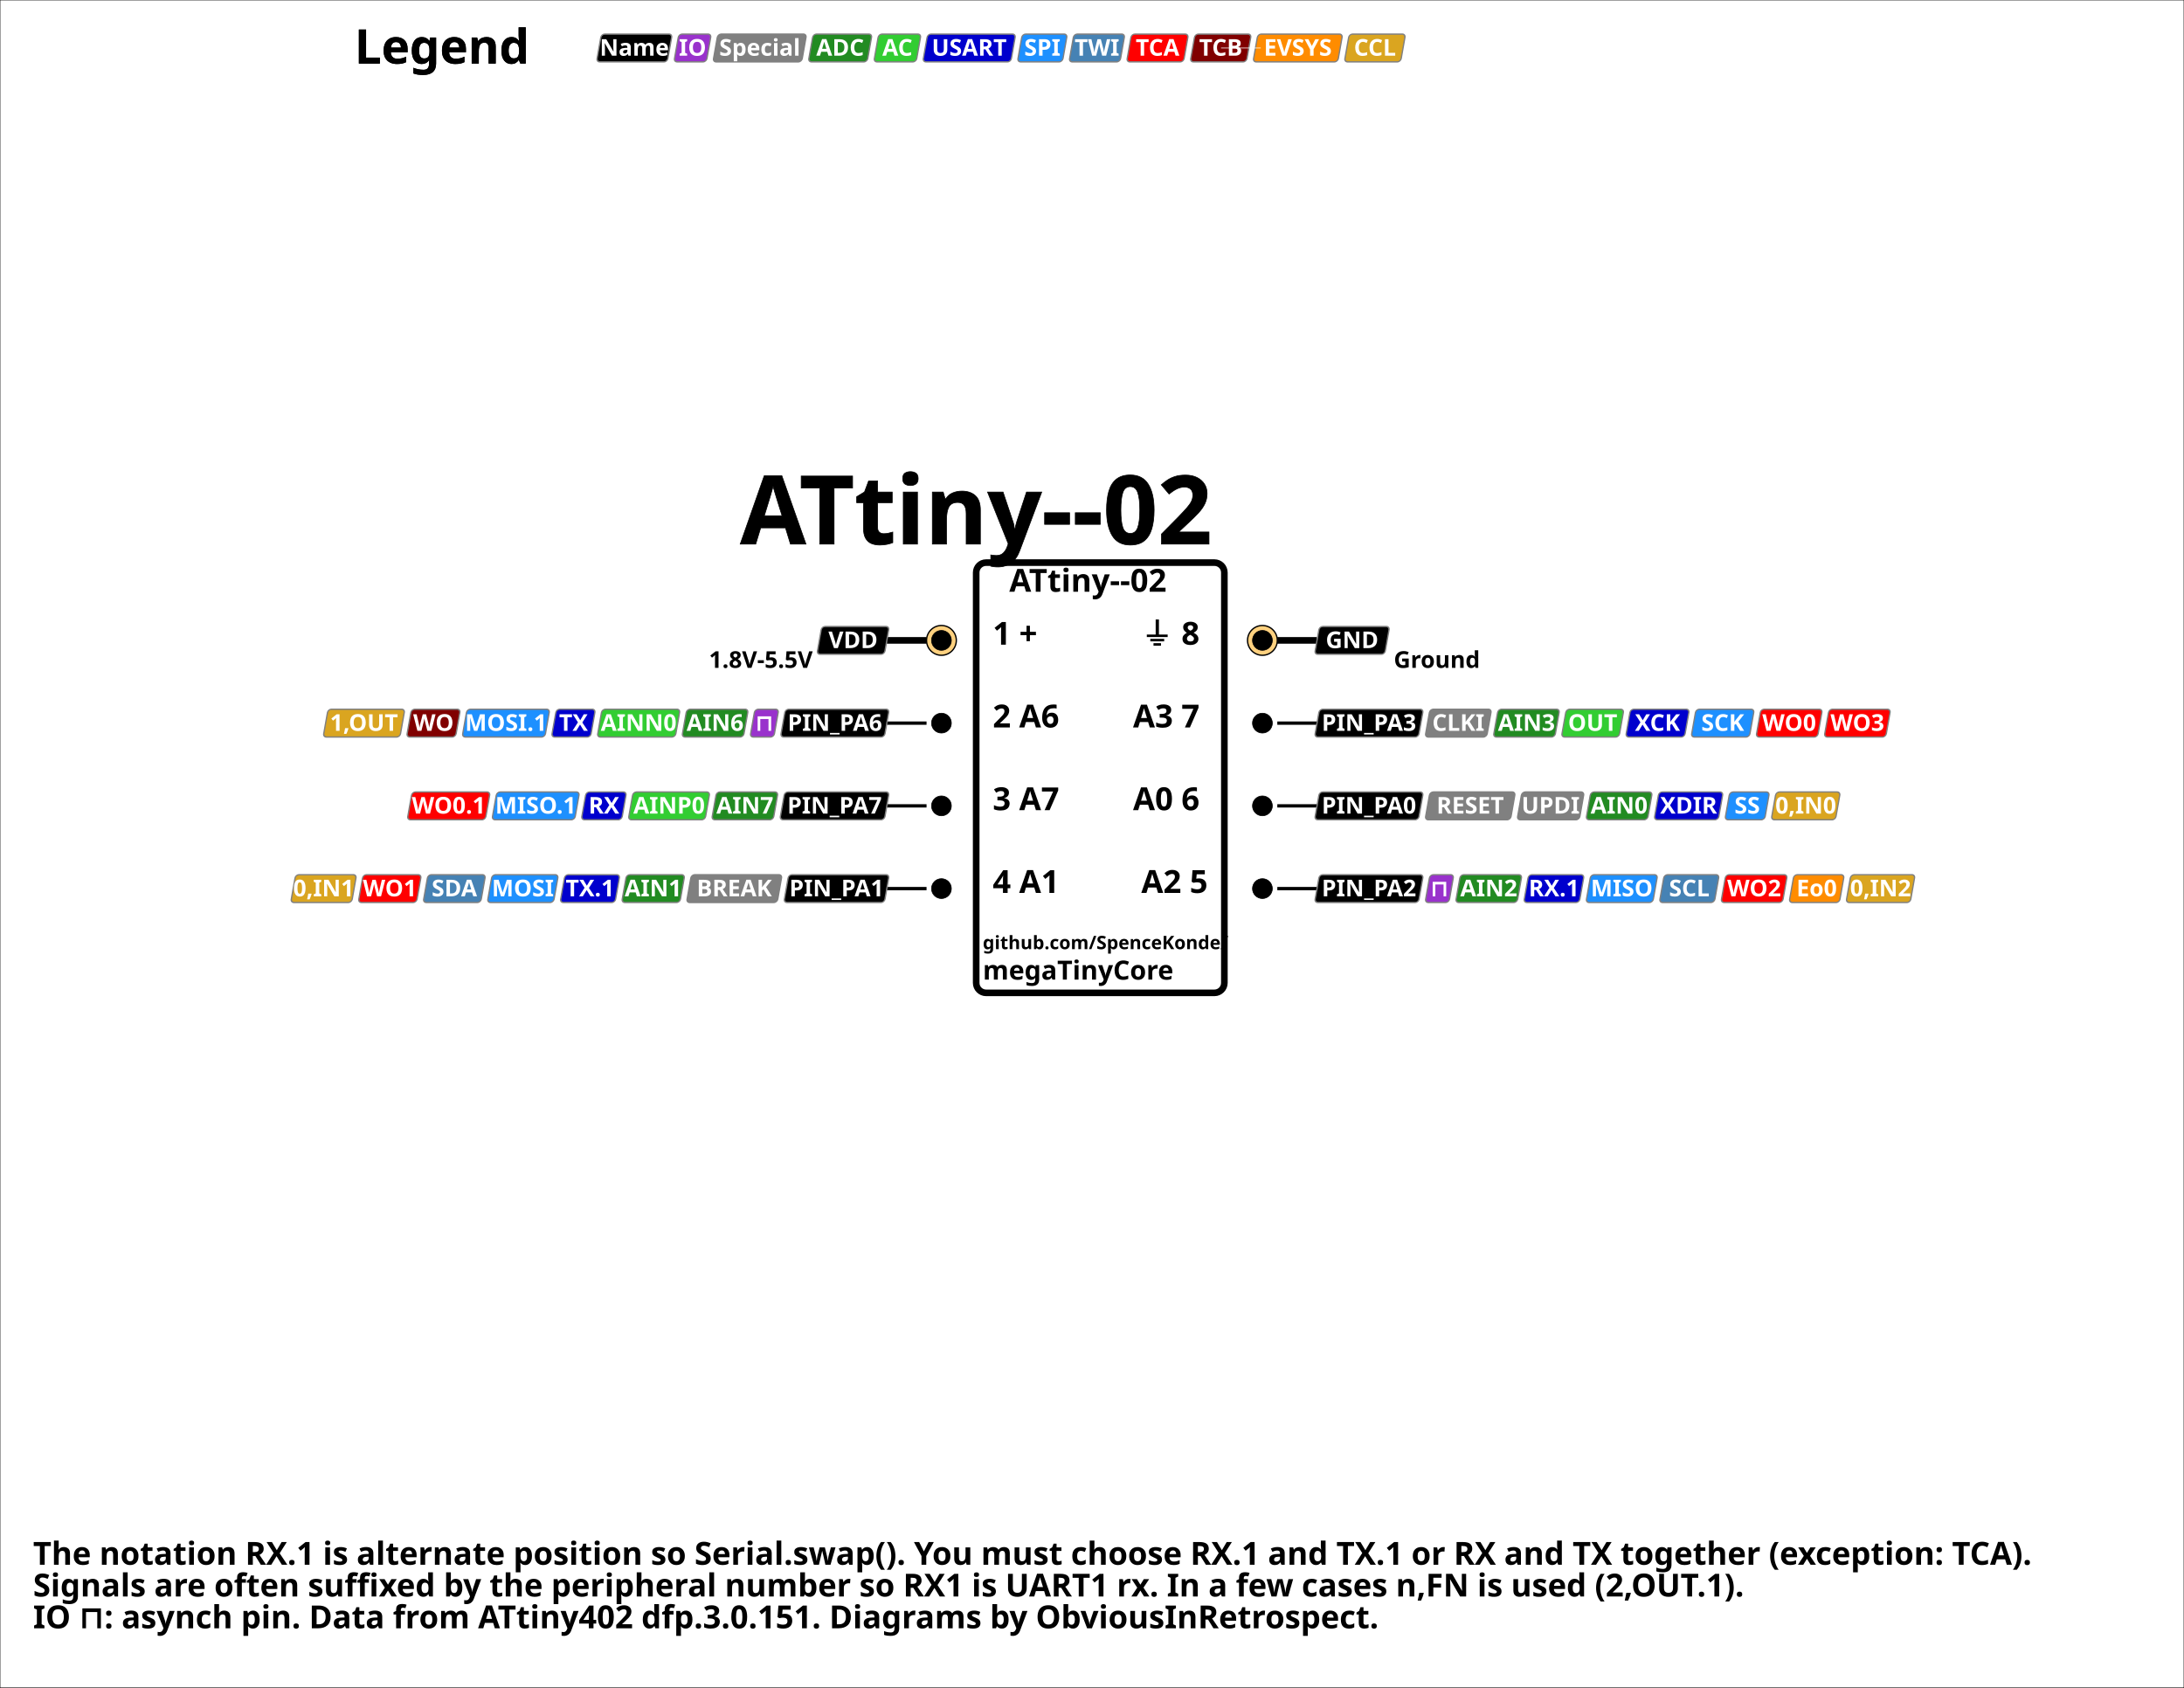
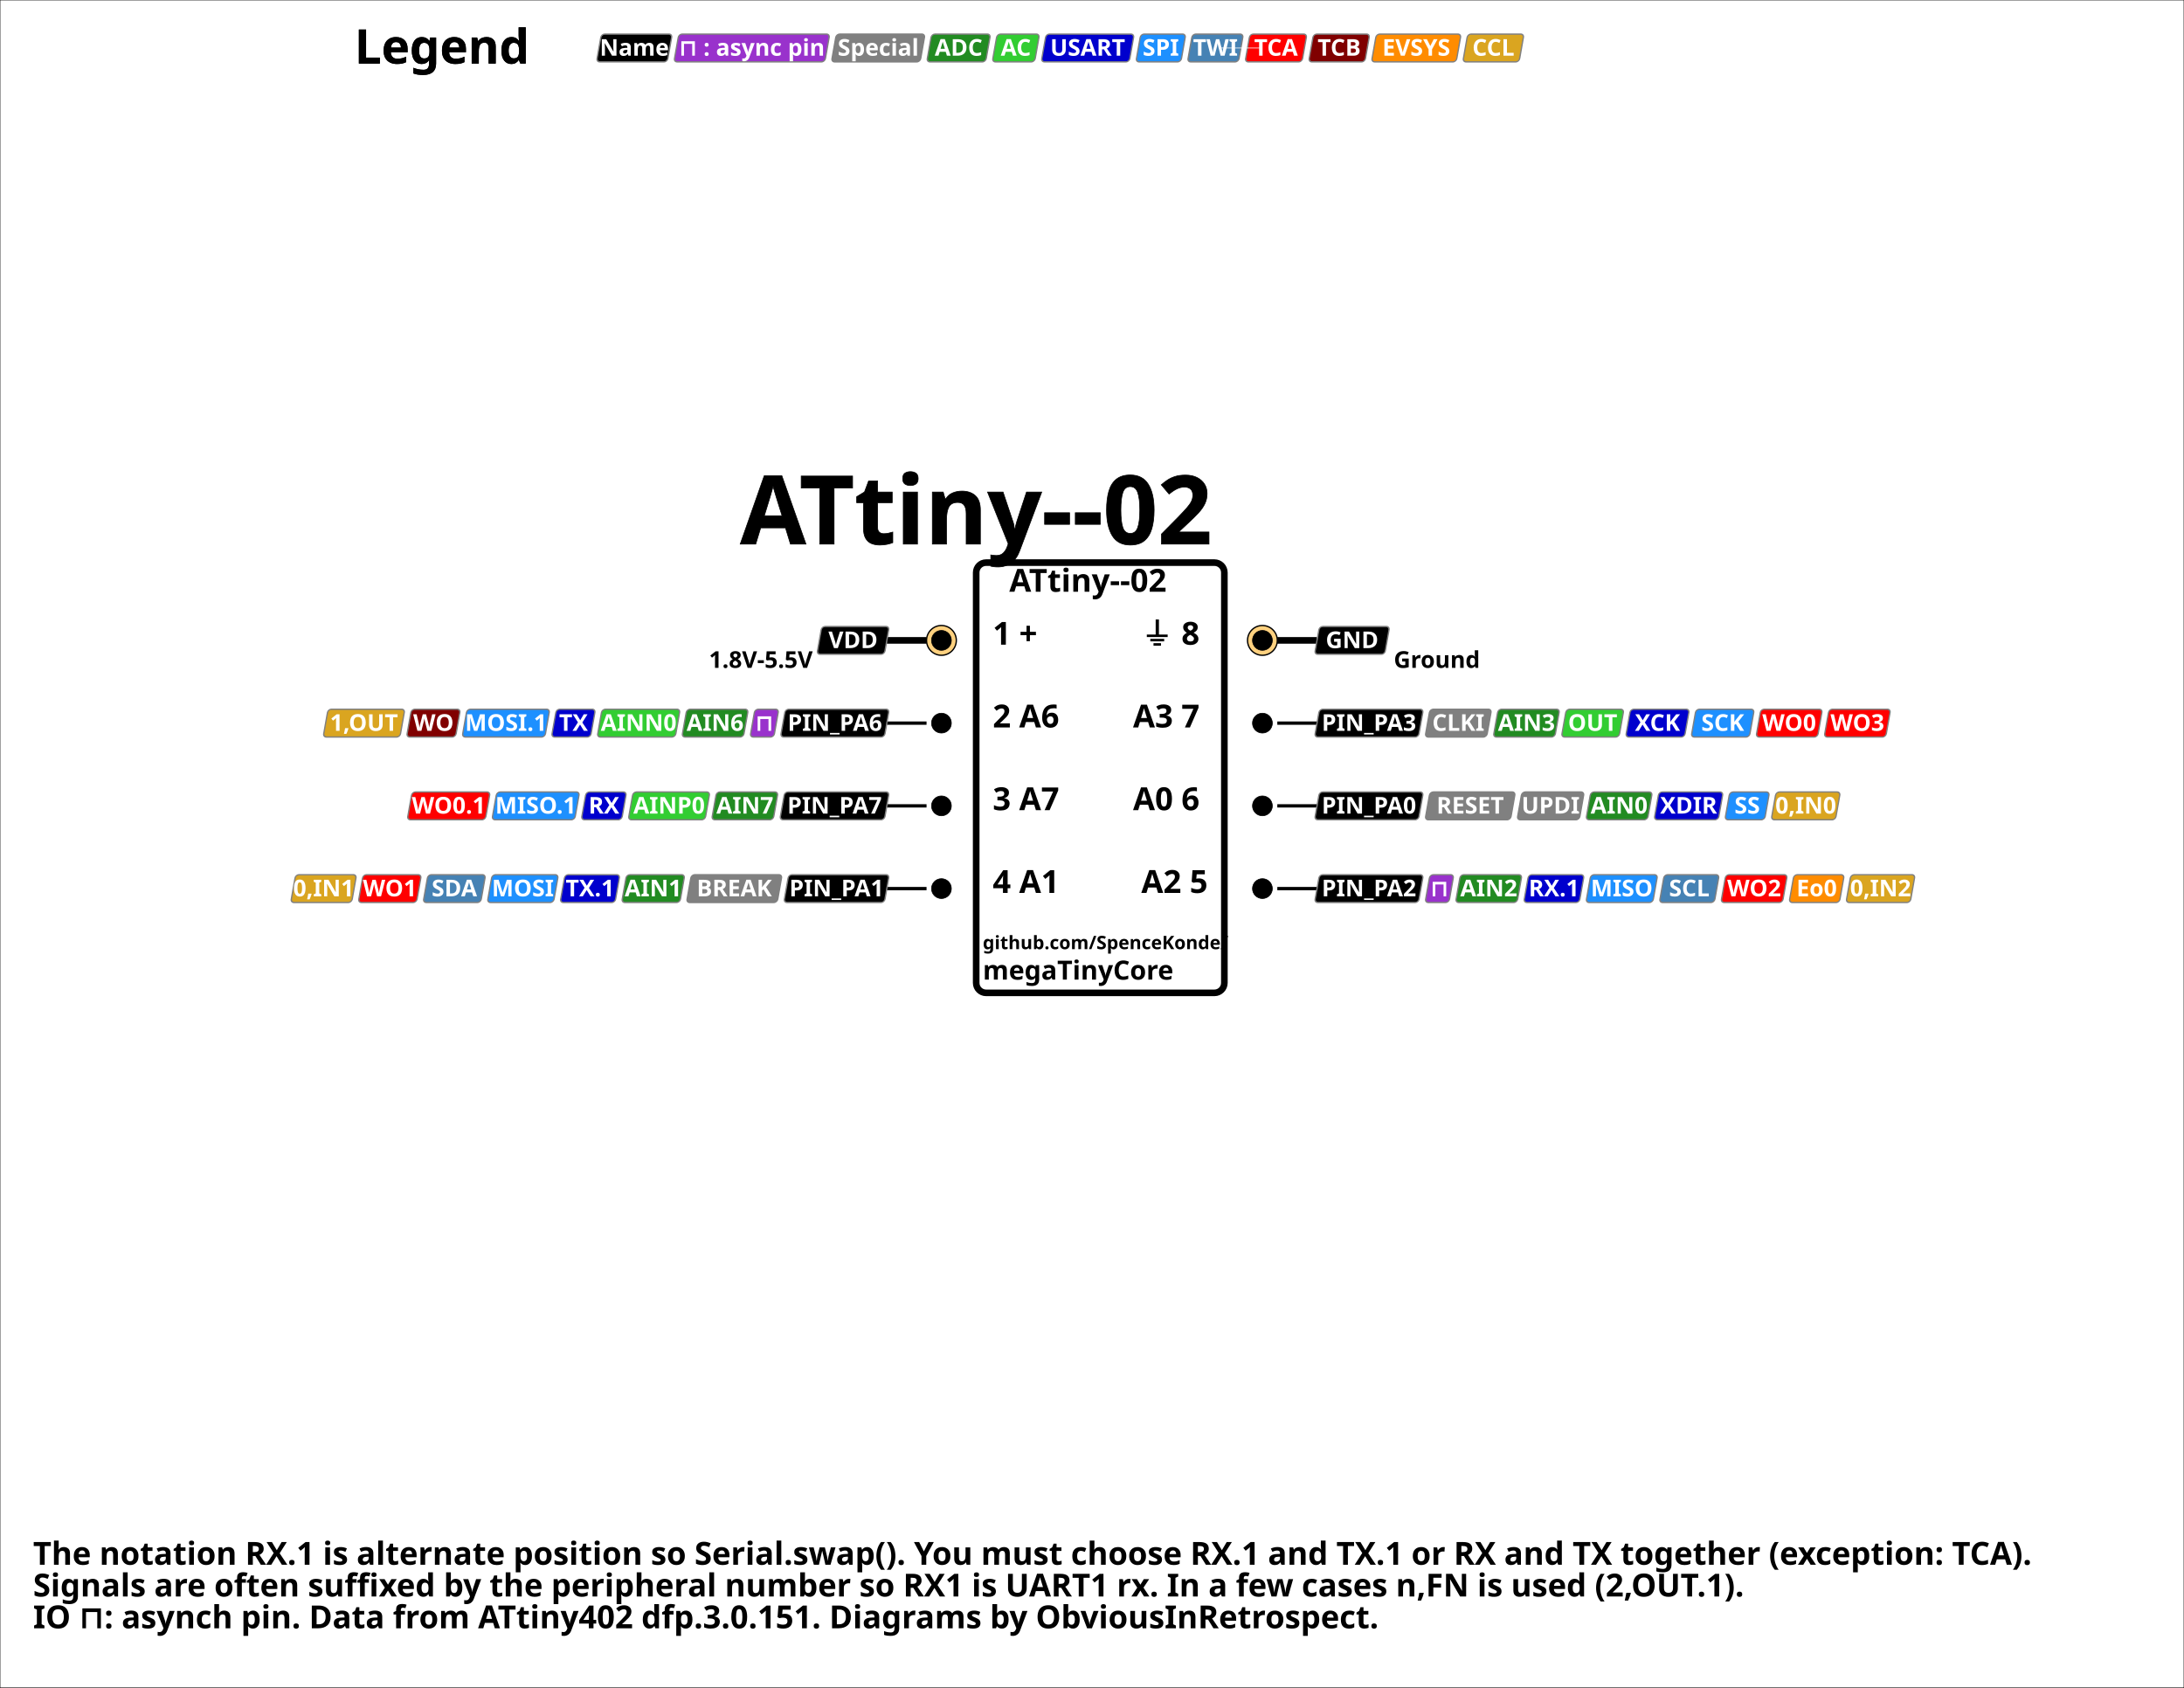
<svg xmlns="http://www.w3.org/2000/svg" baseProfile="full" height="215.9mm" version="1.1" viewBox="0 0 3300 2550" width="279.4mm">
  <defs>
    <style type="text/css">@font-face {
  font-family: 'BenchNine';
  font-style: normal;
  font-weight: 300;
  src: url(https://fonts.gstatic.com/s/benchnine/v16/ahcev8612zF4jxrwMosT--thgmy4.ttf) format('truetype');
}
@font-face {
  font-family: 'BenchNine';
  font-style: normal;
  font-weight: 400;
  src: url(https://fonts.gstatic.com/s/benchnine/v16/ahcbv8612zF4jxrwMosbUMlx.ttf) format('truetype');
}
@font-face {
  font-family: 'BenchNine';
  font-style: normal;
  font-weight: 700;
  src: url(https://fonts.gstatic.com/s/benchnine/v16/ahcev8612zF4jxrwMosT6-xhgmy4.ttf) format('truetype');
}
@font-face {
  font-family: 'M PLUS 1 Code';
  font-style: normal;
  font-weight: 300;
  src: url(https://fonts.gstatic.com/s/mplus1code/v7/ypvMbXOOx2xFpzmYJS3N2_J2hBN6RZ5oIp8m_7jT0EHuYJg.ttf) format('truetype');
}
@font-face {
  font-family: 'M PLUS 1 Code';
  font-style: normal;
  font-weight: 400;
  src: url(https://fonts.gstatic.com/s/mplus1code/v7/ypvMbXOOx2xFpzmYJS3N2_J2hBN6RZ5oIp8m_7iN0EHuYJg.ttf) format('truetype');
}
@font-face {
  font-family: 'M PLUS 1 Code';
  font-style: normal;
  font-weight: 700;
  src: url(https://fonts.gstatic.com/s/mplus1code/v7/ypvMbXOOx2xFpzmYJS3N2_J2hBN6RZ5oIp8m_7hq10HuYJg.ttf) format('truetype');
}
@font-face {
  font-family: 'Pragati Narrow';
  font-style: normal;
  font-weight: 700;
  src: url(https://fonts.gstatic.com/s/pragatinarrow/v13/vm8sdRf0T0bS1ffgsPB7WZ-mD2ZD5cd4Epc.ttf) format('truetype');
}
@font-face {
  font-family: 'Rubik';
  font-style: normal;
  font-weight: 400;
  src: url(https://fonts.gstatic.com/s/rubik/v21/iJWZBXyIfDnIV5PNhY1KTN7Z-Yh-B4iFV0Uw.ttf) format('truetype');
}
@font-face {
  font-family: 'Ruslan Display';
  font-style: normal;
  font-weight: 400;
  src: url(https://fonts.gstatic.com/s/ruslandisplay/v22/Gw6jwczl81XcIZuckK_e3Upfdwxsn9g.ttf) format('truetype');
}
@font-face {
  font-family: 'Ubuntu';
  font-style: normal;
  font-weight: 300;
  src: url(https://fonts.gstatic.com/s/ubuntu/v20/4iCv6KVjbNBYlgoC1CzjsGyI.ttf) format('truetype');
}
@font-face {
  font-family: 'Ubuntu';
  font-style: normal;
  font-weight: 400;
  src: url(https://fonts.gstatic.com/s/ubuntu/v20/4iCs6KVjbNBYlgoKfw7z.ttf) format('truetype');
}
@font-face {
  font-family: 'Ubuntu';
  font-style: normal;
  font-weight: 500;
  src: url(https://fonts.gstatic.com/s/ubuntu/v20/4iCv6KVjbNBYlgoCjC3jsGyI.ttf) format('truetype');
}
@font-face {
  font-family: 'Ubuntu';
  font-style: normal;
  font-weight: 700;
  src: url(https://fonts.gstatic.com/s/ubuntu/v20/4iCv6KVjbNBYlgoCxCvjsGyI.ttf) format('truetype');
}
@font-face {
  font-family: 'Work Sans';
  font-style: normal;
  font-weight: 700;
  src: url(https://fonts.gstatic.com/s/worksans/v18/QGY_z_wNahGAdqQ43RhVcIgYT2Xz5u32K67QBi8Jow.ttf) format('truetype');
}
@font-face {
  font-family: 'Work Sans';
  font-style: normal;
  font-weight: 800;
  src: url(https://fonts.gstatic.com/s/worksans/v18/QGY_z_wNahGAdqQ43RhVcIgYT2Xz5u32K8nQBi8Jow.ttf) format('truetype');
}
@font-face {
  font-family: 'Work Sans';
  font-style: normal;
  font-weight: 900;
  src: url(https://fonts.gstatic.com/s/worksans/v18/QGY_z_wNahGAdqQ43RhVcIgYT2Xz5u32K-DQBi8Jow.ttf) format('truetype');
}
</style>
  </defs>
  <g transform="translate(1650.0,1275.0)">
    <rect fill="white" fill-opacity="1.0" height="2550" rx="0" ry="0" stroke="black" stroke-opacity="1.0" stroke-width="1" width="3300" x="-1650.0" y="-1275.0" />
  </g>
  <g transform="translate(1662.5,1175.0)">
    <rect fill="white" fill-opacity="0.0" height="650" rx="15" ry="15" stroke="black" stroke-opacity="1.0" stroke-width="10" width="375" x="-187.5" y="-325.0" />
  </g>
  <text fill="black" font-family="sans-serif" font-size="144" font-stretch="normal" font-style="normal" font-weight="600" stroke="none" text-anchor="middle" x="1475" y="822.0">
    <tspan fill="black" stroke="black">ATtiny--02</tspan>
  </text>
  <text fill="white" font-family="sans-serif" font-size="48" font-stretch="normal" font-style="normal" font-weight="600" stroke="none" text-anchor="start" x="1525" y="894.0">
    <tspan fill="black" stroke="none">ATtiny--02</tspan>
  </text>
  <text fill="white" font-family="sans-serif" font-size="28" font-stretch="normal" font-style="normal" font-weight="600" stroke="none" text-anchor="start" x="1485" y="1434.0">
    <tspan fill="black" stroke="none">github.com/SpenceKonde/</tspan>
  </text>
  <text fill="white" font-family="sans-serif" font-size="40" font-stretch="normal" font-style="normal" font-weight="600" stroke="none" text-anchor="start" x="1485" y="1480.0">
    <tspan fill="black" stroke="none">megaTinyCore</tspan>
    <tspan fill="black" stroke="none" x="1485" y="1520.0" />
  </text>
  <text fill="white" font-family="sans-serif" font-size="48" font-stretch="normal" font-style="normal" font-weight="600" stroke="none" text-anchor="start" x="50" y="2364.0">
    <tspan fill="black" stroke="none">The notation RX.1 is alternate position so Serial.swap(). You must choose RX.1 and TX.1 or RX and TX together (exception: TCA).</tspan>
    <tspan fill="black" stroke="none" x="50" y="2412.0">Signals are often suffixed by the peripheral number so RX1 is UART1 rx. In a few cases n,FN is used (2,OUT.1).</tspan>
    <tspan fill="black" stroke="none" x="50" y="2460.0">IO ⊓: asynch pin.  Data from ATtiny402 dfp.3.0.151. Diagrams by ObviousInRetrospect.</tspan>
  </text>
  <text fill="white" font-family="sans-serif" font-size="48" font-stretch="normal" font-style="normal" font-weight="600" stroke="none" text-anchor="start" x="1500" y="974.0">
    <tspan fill="black" stroke="none">1 +</tspan>
    <tspan fill="black" stroke="none" x="1500" y="1099.0">2 A6</tspan>
    <tspan fill="black" stroke="none" x="1500" y="1224.0">3 A7</tspan>
    <tspan fill="black" stroke="none" x="1500" y="1349.0">4 A1</tspan>
  </text>
  <circle cx="1422.5" cy="967.5" fill="orange" fill-opacity="0.5" r="22.5" stroke="black" stroke-opacity="1" stroke-width="2" />
  <circle color="black" cx="1422.5" cy="967.5" opacity="1" r="15.0" stroke="black" />
  <g transform="translate(1340.0,967.5)">
    <polyline fill="none" opacity="1.0" points="0,0 60,0" stroke="black" stroke-width="10" />
  </g>
  <g transform="translate(1289.0,967.5)">
    <rect fill="black" fill-opacity="1.0" height="42" rx="5" ry="5" stroke="grey" stroke-opacity="1.0" stroke-width="2" transform="skewX(-10)" width="102" x="-51.0" y="-21.0" />
    <text fill="white" font-family="sans-serif" font-size="35" font-stretch="normal" font-style="normal" font-weight="600" stroke="black" stroke-opacity="0" stroke-width="0.0" text-anchor="middle" x="0" y="11.667">VDD</text>
  </g>
  <text fill="black" font-family="sans-serif" font-size="35" font-stretch="normal" font-style="normal" font-weight="600" text-anchor="end" x="1228" y="1009.0">1.8V-5.5V</text>
  <circle color="black" cx="1422.5" cy="1092.5" opacity="1" r="15.0" stroke="black" />
  <g transform="translate(1340.0,1092.5)">
    <polyline fill="none" opacity="1.0" points="0,0 60,0" stroke="black" stroke-width="5" />
  </g>
  <g transform="translate(1261.5,1092.5)">
    <rect fill="black" fill-opacity="1.0" height="42" rx="5" ry="5" stroke="grey" stroke-opacity="1.0" stroke-width="2" transform="skewX(-10)" width="157" x="-78.5" y="-21.0" />
    <text fill="white" font-family="sans-serif" font-size="35" font-stretch="normal" font-style="normal" font-weight="600" stroke="black" stroke-opacity="0" stroke-width="0.0" text-anchor="middle" x="0" y="11.667">PIN_PA6</text>
  </g>
  <g transform="translate(1155.0,1092.5)">
    <rect fill="darkorchid" fill-opacity="1.0" height="42" rx="5" ry="5" stroke="grey" stroke-opacity="1.0" stroke-width="2" transform="skewX(-10)" width="36" x="-18.0" y="-21.0" />
    <text fill="white" font-family="sans-serif" font-size="35" font-stretch="normal" font-style="normal" font-weight="600" stroke="black" stroke-opacity="0" stroke-width="0.0" text-anchor="middle" x="0" y="11.667">⊓</text>
  </g>
  <g transform="translate(1080.5,1092.5)">
    <rect fill="forestgreen" fill-opacity="1.0" height="42" rx="5" ry="5" stroke="grey" stroke-opacity="1.0" stroke-width="2" transform="skewX(-10)" width="93" x="-46.5" y="-21.0" />
    <text fill="white" font-family="sans-serif" font-size="35" font-stretch="normal" font-style="normal" font-weight="600" stroke="black" stroke-opacity="0" stroke-width="0.0" text-anchor="middle" x="0" y="11.667">AIN6</text>
  </g>
  <g transform="translate(965.0,1092.5)">
    <rect fill="limegreen" fill-opacity="1.0" height="42" rx="5" ry="5" stroke="grey" stroke-opacity="1.0" stroke-width="2" transform="skewX(-10)" width="118" x="-59.0" y="-21.0" />
    <text fill="white" font-family="sans-serif" font-size="35" font-stretch="normal" font-style="normal" font-weight="600" stroke="black" stroke-opacity="0" stroke-width="0.0" text-anchor="middle" x="0" y="11.667">AINN0</text>
  </g>
  <g transform="translate(866.5,1092.5)">
    <rect fill="mediumblue" fill-opacity="1.0" height="42" rx="5" ry="5" stroke="grey" stroke-opacity="1.0" stroke-width="2" transform="skewX(-10)" width="59" x="-29.5" y="-21.0" />
    <text fill="white" font-family="sans-serif" font-size="35" font-stretch="normal" font-style="normal" font-weight="600" stroke="black" stroke-opacity="0" stroke-width="0.0" text-anchor="middle" x="0" y="11.667">TX</text>
  </g>
  <g transform="translate(764.5,1092.5)">
    <rect fill="dodgerblue" fill-opacity="1.0" height="42" rx="5" ry="5" stroke="grey" stroke-opacity="1.0" stroke-width="2" transform="skewX(-10)" width="125" x="-62.5" y="-21.0" />
    <text fill="white" font-family="sans-serif" font-size="35" font-stretch="normal" font-style="normal" font-weight="600" stroke="black" stroke-opacity="0" stroke-width="0.0" text-anchor="middle" x="0" y="11.667">MOSI.1</text>
  </g>
  <g transform="translate(655.0,1092.5)">
    <rect fill="maroon" fill-opacity="1.0" height="42" rx="5" ry="5" stroke="grey" stroke-opacity="1.0" stroke-width="2" transform="skewX(-10)" width="74" x="-37.0" y="-21.0" />
    <text fill="white" font-family="sans-serif" font-size="35" font-stretch="normal" font-style="normal" font-weight="600" stroke="black" stroke-opacity="0" stroke-width="0.0" text-anchor="middle" x="0" y="11.667">WO</text>
  </g>
  <g transform="translate(550.0,1092.5)">
    <rect fill="goldenrod" fill-opacity="1.0" height="42" rx="5" ry="5" stroke="grey" stroke-opacity="1.0" stroke-width="2" transform="skewX(-10)" width="116" x="-58.0" y="-21.0" />
    <text fill="white" font-family="sans-serif" font-size="35" font-stretch="normal" font-style="normal" font-weight="600" stroke="black" stroke-opacity="0" stroke-width="0.0" text-anchor="middle" x="0" y="11.667">1,OUT</text>
  </g>
  <circle color="black" cx="1422.5" cy="1217.5" opacity="1" r="15.0" stroke="black" />
  <g transform="translate(1340.0,1217.5)">
    <polyline fill="none" opacity="1.0" points="0,0 60,0" stroke="black" stroke-width="5" />
  </g>
  <g transform="translate(1261.0,1217.5)">
    <rect fill="black" fill-opacity="1.0" height="42" rx="5" ry="5" stroke="grey" stroke-opacity="1.0" stroke-width="2" transform="skewX(-10)" width="158" x="-79.0" y="-21.0" />
    <text fill="white" font-family="sans-serif" font-size="35" font-stretch="normal" font-style="normal" font-weight="600" stroke="black" stroke-opacity="0" stroke-width="0.0" text-anchor="middle" x="0" y="11.667">PIN_PA7</text>
  </g>
  <g transform="translate(1125.5,1217.5)">
    <rect fill="forestgreen" fill-opacity="1.0" height="42" rx="5" ry="5" stroke="grey" stroke-opacity="1.0" stroke-width="2" transform="skewX(-10)" width="93" x="-46.5" y="-21.0" />
    <text fill="white" font-family="sans-serif" font-size="35" font-stretch="normal" font-style="normal" font-weight="600" stroke="black" stroke-opacity="0" stroke-width="0.0" text-anchor="middle" x="0" y="11.667">AIN7</text>
  </g>
  <g transform="translate(1011.0,1217.5)">
    <rect fill="limegreen" fill-opacity="1.0" height="42" rx="5" ry="5" stroke="grey" stroke-opacity="1.0" stroke-width="2" transform="skewX(-10)" width="116" x="-58.0" y="-21.0" />
    <text fill="white" font-family="sans-serif" font-size="35" font-stretch="normal" font-style="normal" font-weight="600" stroke="black" stroke-opacity="0" stroke-width="0.0" text-anchor="middle" x="0" y="11.667">AINP0</text>
  </g>
  <g transform="translate(912.5,1217.5)">
    <rect fill="mediumblue" fill-opacity="1.0" height="42" rx="5" ry="5" stroke="grey" stroke-opacity="1.0" stroke-width="2" transform="skewX(-10)" width="61" x="-30.5" y="-21.0" />
    <text fill="white" font-family="sans-serif" font-size="35" font-stretch="normal" font-style="normal" font-weight="600" stroke="black" stroke-opacity="0" stroke-width="0.0" text-anchor="middle" x="0" y="11.667">RX</text>
  </g>
  <g transform="translate(809.5,1217.5)">
    <rect fill="dodgerblue" fill-opacity="1.0" height="42" rx="5" ry="5" stroke="grey" stroke-opacity="1.0" stroke-width="2" transform="skewX(-10)" width="125" x="-62.5" y="-21.0" />
    <text fill="white" font-family="sans-serif" font-size="35" font-stretch="normal" font-style="normal" font-weight="600" stroke="black" stroke-opacity="0" stroke-width="0.0" text-anchor="middle" x="0" y="11.667">MISO.1</text>
  </g>
  <g transform="translate(678.0,1217.5)">
    <rect fill="red" fill-opacity="1.0" height="42" rx="5" ry="5" stroke="grey" stroke-opacity="1.0" stroke-width="2" transform="skewX(-10)" width="118" x="-59.0" y="-21.0" />
    <text fill="white" font-family="sans-serif" font-size="35" font-stretch="normal" font-style="normal" font-weight="600" stroke="black" stroke-opacity="0" stroke-width="0.0" text-anchor="middle" x="0" y="11.667">WO0.1</text>
  </g>
  <circle color="black" cx="1422.5" cy="1342.5" opacity="1" r="15.0" stroke="black" />
  <g transform="translate(1340.0,1342.5)">
    <polyline fill="none" opacity="1.0" points="0,0 60,0" stroke="black" stroke-width="5" />
  </g>
  <g transform="translate(1264.0,1342.5)">
    <rect fill="black" fill-opacity="1.0" height="42" rx="5" ry="5" stroke="grey" stroke-opacity="1.0" stroke-width="2" transform="skewX(-10)" width="152" x="-76.0" y="-21.0" />
    <text fill="white" font-family="sans-serif" font-size="35" font-stretch="normal" font-style="normal" font-weight="600" stroke="black" stroke-opacity="0" stroke-width="0.0" text-anchor="middle" x="0" y="11.667">PIN_PA1</text>
  </g>
  <g transform="translate(1109.5,1342.5)">
    <rect fill="grey" fill-opacity="1.0" height="42" rx="5" ry="5" stroke="grey" stroke-opacity="1.0" stroke-width="2" transform="skewX(-10)" width="137" x="-68.5" y="-21.0" />
    <text fill="white" font-family="sans-serif" font-size="35" font-stretch="normal" font-style="normal" font-weight="600" stroke="black" stroke-opacity="0" stroke-width="0.0" text-anchor="middle" x="0" y="11.667">BREAK</text>
  </g>
  <g transform="translate(987.0,1342.5)">
    <rect fill="forestgreen" fill-opacity="1.0" height="42" rx="5" ry="5" stroke="grey" stroke-opacity="1.0" stroke-width="2" transform="skewX(-10)" width="88" x="-44.0" y="-21.0" />
    <text fill="white" font-family="sans-serif" font-size="35" font-stretch="normal" font-style="normal" font-weight="600" stroke="black" stroke-opacity="0" stroke-width="0.0" text-anchor="middle" x="0" y="11.667">AIN1</text>
  </g>
  <g transform="translate(891.5,1342.5)">
    <rect fill="mediumblue" fill-opacity="1.0" height="42" rx="5" ry="5" stroke="grey" stroke-opacity="1.0" stroke-width="2" transform="skewX(-10)" width="83" x="-41.5" y="-21.0" />
    <text fill="white" font-family="sans-serif" font-size="35" font-stretch="normal" font-style="normal" font-weight="600" stroke="black" stroke-opacity="0" stroke-width="0.0" text-anchor="middle" x="0" y="11.667">TX.1</text>
  </g>
  <g transform="translate(790.0,1342.5)">
    <rect fill="dodgerblue" fill-opacity="1.0" height="42" rx="5" ry="5" stroke="grey" stroke-opacity="1.0" stroke-width="2" transform="skewX(-10)" width="100" x="-50.0" y="-21.0" />
    <text fill="white" font-family="sans-serif" font-size="35" font-stretch="normal" font-style="normal" font-weight="600" stroke="black" stroke-opacity="0" stroke-width="0.0" text-anchor="middle" x="0" y="11.667">MOSI</text>
  </g>
  <g transform="translate(686.5,1342.5)">
    <rect fill="steelblue" fill-opacity="1.0" height="42" rx="5" ry="5" stroke="grey" stroke-opacity="1.0" stroke-width="2" transform="skewX(-10)" width="87" x="-43.5" y="-21.0" />
    <text fill="white" font-family="sans-serif" font-size="35" font-stretch="normal" font-style="normal" font-weight="600" stroke="black" stroke-opacity="0" stroke-width="0.0" text-anchor="middle" x="0" y="11.667">SDA</text>
  </g>
  <g transform="translate(589.0,1342.5)">
    <rect fill="red" fill-opacity="1.0" height="42" rx="5" ry="5" stroke="grey" stroke-opacity="1.0" stroke-width="2" transform="skewX(-10)" width="88" x="-44.0" y="-21.0" />
    <text fill="white" font-family="sans-serif" font-size="35" font-stretch="normal" font-style="normal" font-weight="600" stroke="black" stroke-opacity="0" stroke-width="0.0" text-anchor="middle" x="0" y="11.667">WO1</text>
  </g>
  <g transform="translate(489.0,1342.5)">
    <rect fill="goldenrod" fill-opacity="1.0" height="42" rx="5" ry="5" stroke="grey" stroke-opacity="1.0" stroke-width="2" transform="skewX(-10)" width="92" x="-46.0" y="-21.0" />
    <text fill="white" font-family="sans-serif" font-size="35" font-stretch="normal" font-style="normal" font-weight="600" stroke="black" stroke-opacity="0" stroke-width="0.0" text-anchor="middle" x="0" y="11.667">0,IN1</text>
  </g>
  <circle cx="1907.5" cy="967.5" fill="orange" fill-opacity="0.5" r="22.5" stroke="black" stroke-opacity="1" stroke-width="2" />
  <circle color="black" cx="1907.5" cy="967.5" opacity="1" r="15.0" stroke="black" />
  <g transform="translate(1930.0,967.5)">
    <polyline fill="none" opacity="1.0" points="0,0 60,0" stroke="black" stroke-width="10" />
  </g>
  <g transform="translate(2043.0,967.5)">
    <rect fill="black" fill-opacity="1.0" height="42" rx="5" ry="5" stroke="grey" stroke-opacity="1.0" stroke-width="2" transform="skewX(-10)" width="106" x="-53.0" y="-21.0" />
    <text fill="white" font-family="sans-serif" font-size="35" font-stretch="normal" font-style="normal" font-weight="600" stroke="black" stroke-opacity="0" stroke-width="0.0" text-anchor="middle" x="0" y="11.667">GND</text>
  </g>
  <text fill="black" font-family="sans-serif" font-size="35" font-stretch="normal" font-style="normal" font-weight="600" text-anchor="start" x="2106" y="1009.0">Ground</text>
  <circle color="black" cx="1907.5" cy="1092.5" opacity="1" r="15.0" stroke="black" />
  <g transform="translate(1930.0,1092.5)">
    <polyline fill="none" opacity="1.0" points="0,0 60,0" stroke="black" stroke-width="5" />
  </g>
  <g transform="translate(2068.5,1092.5)">
    <rect fill="black" fill-opacity="1.0" height="42" rx="5" ry="5" stroke="grey" stroke-opacity="1.0" stroke-width="2" transform="skewX(-10)" width="157" x="-78.5" y="-21.0" />
    <text fill="white" font-family="sans-serif" font-size="35" font-stretch="normal" font-style="normal" font-weight="600" stroke="black" stroke-opacity="0" stroke-width="0.0" text-anchor="middle" x="0" y="11.667">PIN_PA3</text>
  </g>
  <g transform="translate(2203.5,1092.5)">
    <rect fill="grey" fill-opacity="1.0" height="42" rx="5" ry="5" stroke="grey" stroke-opacity="1.0" stroke-width="2" transform="skewX(-10)" width="93" x="-46.5" y="-21.0" />
    <text fill="white" font-family="sans-serif" font-size="35" font-stretch="normal" font-style="normal" font-weight="600" stroke="black" stroke-opacity="0" stroke-width="0.0" text-anchor="middle" x="0" y="11.667">CLKI</text>
  </g>
  <g transform="translate(2306.5,1092.5)">
    <rect fill="forestgreen" fill-opacity="1.0" height="42" rx="5" ry="5" stroke="grey" stroke-opacity="1.0" stroke-width="2" transform="skewX(-10)" width="93" x="-46.5" y="-21.0" />
    <text fill="white" font-family="sans-serif" font-size="35" font-stretch="normal" font-style="normal" font-weight="600" stroke="black" stroke-opacity="0" stroke-width="0.0" text-anchor="middle" x="0" y="11.667">AIN3</text>
  </g>
  <g transform="translate(2406.5,1092.5)">
    <rect fill="limegreen" fill-opacity="1.0" height="42" rx="5" ry="5" stroke="grey" stroke-opacity="1.0" stroke-width="2" transform="skewX(-10)" width="87" x="-43.5" y="-21.0" />
    <text fill="white" font-family="sans-serif" font-size="35" font-stretch="normal" font-style="normal" font-weight="600" stroke="black" stroke-opacity="0" stroke-width="0.0" text-anchor="middle" x="0" y="11.667">OUT</text>
  </g>
  <g transform="translate(2504.5,1092.5)">
    <rect fill="mediumblue" fill-opacity="1.0" height="42" rx="5" ry="5" stroke="grey" stroke-opacity="1.0" stroke-width="2" transform="skewX(-10)" width="89" x="-44.5" y="-21.0" />
    <text fill="white" font-family="sans-serif" font-size="35" font-stretch="normal" font-style="normal" font-weight="600" stroke="black" stroke-opacity="0" stroke-width="0.0" text-anchor="middle" x="0" y="11.667">XCK</text>
  </g>
  <g transform="translate(2603.0,1092.5)">
    <rect fill="dodgerblue" fill-opacity="1.0" height="42" rx="5" ry="5" stroke="grey" stroke-opacity="1.0" stroke-width="2" transform="skewX(-10)" width="88" x="-44.0" y="-21.0" />
    <text fill="white" font-family="sans-serif" font-size="35" font-stretch="normal" font-style="normal" font-weight="600" stroke="black" stroke-opacity="0" stroke-width="0.0" text-anchor="middle" x="0" y="11.667">SCK</text>
  </g>
  <g transform="translate(2703.5,1092.5)">
    <rect fill="red" fill-opacity="1.0" height="42" rx="5" ry="5" stroke="grey" stroke-opacity="1.0" stroke-width="2" transform="skewX(-10)" width="93" x="-46.5" y="-21.0" />
    <text fill="white" font-family="sans-serif" font-size="35" font-stretch="normal" font-style="normal" font-weight="600" stroke="black" stroke-opacity="0" stroke-width="0.0" text-anchor="middle" x="0" y="11.667">WO0</text>
  </g>
  <g transform="translate(2806.5,1092.5)">
    <rect fill="red" fill-opacity="1.0" height="42" rx="5" ry="5" stroke="grey" stroke-opacity="1.0" stroke-width="2" transform="skewX(-10)" width="93" x="-46.5" y="-21.0" />
    <text fill="white" font-family="sans-serif" font-size="35" font-stretch="normal" font-style="normal" font-weight="600" stroke="black" stroke-opacity="0" stroke-width="0.0" text-anchor="middle" x="0" y="11.667">WO3</text>
  </g>
  <circle color="black" cx="1907.5" cy="1217.5" opacity="1" r="15.0" stroke="black" />
  <g transform="translate(1930.0,1217.5)">
    <polyline fill="none" opacity="1.0" points="0,0 60,0" stroke="black" stroke-width="5" />
  </g>
  <g transform="translate(2068.5,1217.5)">
    <rect fill="black" fill-opacity="1.0" height="42" rx="5" ry="5" stroke="grey" stroke-opacity="1.0" stroke-width="2" transform="skewX(-10)" width="157" x="-78.5" y="-21.0" />
    <text fill="white" font-family="sans-serif" font-size="35" font-stretch="normal" font-style="normal" font-weight="600" stroke="black" stroke-opacity="0" stroke-width="0.0" text-anchor="middle" x="0" y="11.667">PIN_PA0</text>
  </g>
  <g transform="translate(2221.5,1217.5)">
    <rect fill="grey" fill-opacity="1.0" height="42" rx="5" ry="5" stroke="grey" stroke-opacity="1.0" stroke-width="2" transform="skewX(-10)" width="129" x="-64.5" y="-21.0" />
    <text fill="white" font-family="sans-serif" font-size="35" font-stretch="normal" font-style="normal" font-weight="600" stroke="black" stroke-opacity="0" stroke-width="0.0" text-anchor="middle" x="0" y="11.667">RESET</text>
  </g>
  <g transform="translate(2343.0,1217.5)">
    <rect fill="grey" fill-opacity="1.0" height="42" rx="5" ry="5" stroke="grey" stroke-opacity="1.0" stroke-width="2" transform="skewX(-10)" width="94" x="-47.0" y="-21.0" />
    <text fill="white" font-family="sans-serif" font-size="35" font-stretch="normal" font-style="normal" font-weight="600" stroke="black" stroke-opacity="0" stroke-width="0.0" text-anchor="middle" x="0" y="11.667">UPDI</text>
  </g>
  <g transform="translate(2446.5,1217.5)">
    <rect fill="forestgreen" fill-opacity="1.0" height="42" rx="5" ry="5" stroke="grey" stroke-opacity="1.0" stroke-width="2" transform="skewX(-10)" width="93" x="-46.5" y="-21.0" />
    <text fill="white" font-family="sans-serif" font-size="35" font-stretch="normal" font-style="normal" font-weight="600" stroke="black" stroke-opacity="0" stroke-width="0.0" text-anchor="middle" x="0" y="11.667">AIN0</text>
  </g>
  <g transform="translate(2551.5,1217.5)">
    <rect fill="mediumblue" fill-opacity="1.0" height="42" rx="5" ry="5" stroke="grey" stroke-opacity="1.0" stroke-width="2" transform="skewX(-10)" width="97" x="-48.5" y="-21.0" />
    <text fill="white" font-family="sans-serif" font-size="35" font-stretch="normal" font-style="normal" font-weight="600" stroke="black" stroke-opacity="0" stroke-width="0.0" text-anchor="middle" x="0" y="11.667">XDIR</text>
  </g>
  <g transform="translate(2640.0,1217.5)">
    <rect fill="dodgerblue" fill-opacity="1.0" height="42" rx="5" ry="5" stroke="grey" stroke-opacity="1.0" stroke-width="2" transform="skewX(-10)" width="60" x="-30.0" y="-21.0" />
    <text fill="white" font-family="sans-serif" font-size="35" font-stretch="normal" font-style="normal" font-weight="600" stroke="black" stroke-opacity="0" stroke-width="0.0" text-anchor="middle" x="0" y="11.667">SS</text>
  </g>
  <g transform="translate(2728.5,1217.5)">
    <rect fill="goldenrod" fill-opacity="1.0" height="42" rx="5" ry="5" stroke="grey" stroke-opacity="1.0" stroke-width="2" transform="skewX(-10)" width="97" x="-48.5" y="-21.0" />
    <text fill="white" font-family="sans-serif" font-size="35" font-stretch="normal" font-style="normal" font-weight="600" stroke="black" stroke-opacity="0" stroke-width="0.0" text-anchor="middle" x="0" y="11.667">0,IN0</text>
  </g>
  <circle color="black" cx="1907.5" cy="1342.5" opacity="1" r="15.0" stroke="black" />
  <g transform="translate(1930.0,1342.5)">
    <polyline fill="none" opacity="1.0" points="0,0 60,0" stroke="black" stroke-width="5" />
  </g>
  <g transform="translate(2068.5,1342.5)">
    <rect fill="black" fill-opacity="1.0" height="42" rx="5" ry="5" stroke="grey" stroke-opacity="1.0" stroke-width="2" transform="skewX(-10)" width="157" x="-78.5" y="-21.0" />
    <text fill="white" font-family="sans-serif" font-size="35" font-stretch="normal" font-style="normal" font-weight="600" stroke="black" stroke-opacity="0" stroke-width="0.0" text-anchor="middle" x="0" y="11.667">PIN_PA2</text>
  </g>
  <g transform="translate(2175.0,1342.5)">
    <rect fill="darkorchid" fill-opacity="1.0" height="42" rx="5" ry="5" stroke="grey" stroke-opacity="1.0" stroke-width="2" transform="skewX(-10)" width="36" x="-18.0" y="-21.0" />
    <text fill="white" font-family="sans-serif" font-size="35" font-stretch="normal" font-style="normal" font-weight="600" stroke="black" stroke-opacity="0" stroke-width="0.0" text-anchor="middle" x="0" y="11.667">⊓</text>
  </g>
  <g transform="translate(2249.5,1342.5)">
    <rect fill="forestgreen" fill-opacity="1.0" height="42" rx="5" ry="5" stroke="grey" stroke-opacity="1.0" stroke-width="2" transform="skewX(-10)" width="93" x="-46.5" y="-21.0" />
    <text fill="white" font-family="sans-serif" font-size="35" font-stretch="normal" font-style="normal" font-weight="600" stroke="black" stroke-opacity="0" stroke-width="0.0" text-anchor="middle" x="0" y="11.667">AIN2</text>
  </g>
  <g transform="translate(2348.0,1342.5)">
    <rect fill="mediumblue" fill-opacity="1.0" height="42" rx="5" ry="5" stroke="grey" stroke-opacity="1.0" stroke-width="2" transform="skewX(-10)" width="84" x="-42.0" y="-21.0" />
    <text fill="white" font-family="sans-serif" font-size="35" font-stretch="normal" font-style="normal" font-weight="600" stroke="black" stroke-opacity="0" stroke-width="0.0" text-anchor="middle" x="0" y="11.667">RX.1</text>
  </g>
  <g transform="translate(2450.5,1342.5)">
    <rect fill="dodgerblue" fill-opacity="1.0" height="42" rx="5" ry="5" stroke="grey" stroke-opacity="1.0" stroke-width="2" transform="skewX(-10)" width="101" x="-50.5" y="-21.0" />
    <text fill="white" font-family="sans-serif" font-size="35" font-stretch="normal" font-style="normal" font-weight="600" stroke="black" stroke-opacity="0" stroke-width="0.0" text-anchor="middle" x="0" y="11.667">MISO</text>
  </g>
  <g transform="translate(2552.5,1342.5)">
    <rect fill="steelblue" fill-opacity="1.0" height="42" rx="5" ry="5" stroke="grey" stroke-opacity="1.0" stroke-width="2" transform="skewX(-10)" width="83" x="-41.5" y="-21.0" />
    <text fill="white" font-family="sans-serif" font-size="35" font-stretch="normal" font-style="normal" font-weight="600" stroke="black" stroke-opacity="0" stroke-width="0.0" text-anchor="middle" x="0" y="11.667">SCL</text>
  </g>
  <g transform="translate(2650.5,1342.5)">
    <rect fill="red" fill-opacity="1.0" height="42" rx="5" ry="5" stroke="grey" stroke-opacity="1.0" stroke-width="2" transform="skewX(-10)" width="93" x="-46.5" y="-21.0" />
    <text fill="white" font-family="sans-serif" font-size="35" font-stretch="normal" font-style="normal" font-weight="600" stroke="black" stroke-opacity="0" stroke-width="0.0" text-anchor="middle" x="0" y="11.667">WO2</text>
  </g>
  <g transform="translate(2745.0,1342.5)">
    <rect fill="darkorange" fill-opacity="1.0" height="42" rx="5" ry="5" stroke="grey" stroke-opacity="1.0" stroke-width="2" transform="skewX(-10)" width="76" x="-38.0" y="-21.0" />
    <text fill="white" font-family="sans-serif" font-size="35" font-stretch="normal" font-style="normal" font-weight="600" stroke="black" stroke-opacity="0" stroke-width="0.0" text-anchor="middle" x="0" y="11.667">Eo0</text>
  </g>
  <g transform="translate(2841.5,1342.5)">
    <rect fill="goldenrod" fill-opacity="1.0" height="42" rx="5" ry="5" stroke="grey" stroke-opacity="1.0" stroke-width="2" transform="skewX(-10)" width="97" x="-48.5" y="-21.0" />
    <text fill="white" font-family="sans-serif" font-size="35" font-stretch="normal" font-style="normal" font-weight="600" stroke="black" stroke-opacity="0" stroke-width="0.0" text-anchor="middle" x="0" y="11.667">0,IN2</text>
  </g>
  <g transform="translate(845.0,72.5)">
    <polyline fill="none" opacity="1.0" points="0,0 60,0" stroke="white" stroke-width="1" />
  </g>
  <g transform="translate(958.5,72.5)">
    <rect fill="black" fill-opacity="1.0" height="42" rx="5" ry="5" stroke="grey" stroke-opacity="1.0" stroke-width="2" transform="skewX(-10)" width="107" x="-53.5" y="-21.0" />
    <text fill="white" font-family="sans-serif" font-size="35" font-stretch="normal" font-style="normal" font-weight="600" stroke="black" stroke-opacity="0" stroke-width="0.0" text-anchor="middle" x="0" y="11.667">Name</text>
  </g>
-   <g transform="translate(1046.5,72.5)">
-     <rect fill="darkorchid" fill-opacity="1.0" height="42" rx="5" ry="5" stroke="grey" stroke-opacity="1.0" stroke-width="2" transform="skewX(-10)" width="49" x="-24.5" y="-21.0" />
-     <text fill="white" font-family="sans-serif" font-size="35" font-stretch="normal" font-style="normal" font-weight="600" stroke="black" stroke-opacity="0" stroke-width="0.0" text-anchor="middle" x="0" y="11.667">IO</text>
-   </g>
-   <g transform="translate(1148.0,72.5)">
+   <g transform="translate(1136.0,72.5)">
+     <rect fill="darkorchid" fill-opacity="1.0" height="42" rx="5" ry="5" stroke="grey" stroke-opacity="1.0" stroke-width="2" transform="skewX(-10)" width="228" x="-114.0" y="-21.0" />
+     <text fill="white" font-family="sans-serif" font-size="35" font-stretch="normal" font-style="normal" font-weight="600" stroke="black" stroke-opacity="0" stroke-width="0.0" text-anchor="middle" x="0" y="11.667">⊓ : async pin</text>
+   </g>
+   <g transform="translate(1327.0,72.5)">
    <rect fill="grey" fill-opacity="1.0" height="42" rx="5" ry="5" stroke="grey" stroke-opacity="1.0" stroke-width="2" transform="skewX(-10)" width="134" x="-67.0" y="-21.0" />
    <text fill="white" font-family="sans-serif" font-size="35" font-stretch="normal" font-style="normal" font-weight="600" stroke="black" stroke-opacity="0" stroke-width="0.0" text-anchor="middle" x="0" y="11.667">Special</text>
  </g>
-   <g transform="translate(1269.5,72.5)">
+   <g transform="translate(1448.5,72.5)">
    <rect fill="forestgreen" fill-opacity="1.0" height="42" rx="5" ry="5" stroke="grey" stroke-opacity="1.0" stroke-width="2" transform="skewX(-10)" width="89" x="-44.5" y="-21.0" />
    <text fill="white" font-family="sans-serif" font-size="35" font-stretch="normal" font-style="normal" font-weight="600" stroke="black" stroke-opacity="0" stroke-width="0.0" text-anchor="middle" x="0" y="11.667">ADC</text>
  </g>
-   <g transform="translate(1356.0,72.5)">
+   <g transform="translate(1535.0,72.5)">
    <rect fill="limegreen" fill-opacity="1.0" height="42" rx="5" ry="5" stroke="grey" stroke-opacity="1.0" stroke-width="2" transform="skewX(-10)" width="64" x="-32.0" y="-21.0" />
    <text fill="white" font-family="sans-serif" font-size="35" font-stretch="normal" font-style="normal" font-weight="600" stroke="black" stroke-opacity="0" stroke-width="0.0" text-anchor="middle" x="0" y="11.667">AC</text>
  </g>
-   <g transform="translate(1464.5,72.5)">
+   <g transform="translate(1643.5,72.5)">
    <rect fill="mediumblue" fill-opacity="1.0" height="42" rx="5" ry="5" stroke="grey" stroke-opacity="1.0" stroke-width="2" transform="skewX(-10)" width="133" x="-66.5" y="-21.0" />
    <text fill="white" font-family="sans-serif" font-size="35" font-stretch="normal" font-style="normal" font-weight="600" stroke="black" stroke-opacity="0" stroke-width="0.0" text-anchor="middle" x="0" y="11.667">USART</text>
  </g>
-   <g transform="translate(1575.0,72.5)">
+   <g transform="translate(1754.0,72.5)">
    <rect fill="dodgerblue" fill-opacity="1.0" height="42" rx="5" ry="5" stroke="grey" stroke-opacity="1.0" stroke-width="2" transform="skewX(-10)" width="68" x="-34.0" y="-21.0" />
    <text fill="white" font-family="sans-serif" font-size="35" font-stretch="normal" font-style="normal" font-weight="600" stroke="black" stroke-opacity="0" stroke-width="0.0" text-anchor="middle" x="0" y="11.667">SPI</text>
  </g>
-   <g transform="translate(1657.5,72.5)">
+   <g transform="translate(1836.5,72.5)">
    <rect fill="steelblue" fill-opacity="1.0" height="42" rx="5" ry="5" stroke="grey" stroke-opacity="1.0" stroke-width="2" transform="skewX(-10)" width="77" x="-38.5" y="-21.0" />
    <text fill="white" font-family="sans-serif" font-size="35" font-stretch="normal" font-style="normal" font-weight="600" stroke="black" stroke-opacity="0" stroke-width="0.0" text-anchor="middle" x="0" y="11.667">TWI</text>
  </g>
-   <g transform="translate(1749.0,72.5)">
+   <g transform="translate(1928.0,72.5)">
    <rect fill="red" fill-opacity="1.0" height="42" rx="5" ry="5" stroke="grey" stroke-opacity="1.0" stroke-width="2" transform="skewX(-10)" width="86" x="-43.0" y="-21.0" />
    <text fill="white" font-family="sans-serif" font-size="35" font-stretch="normal" font-style="normal" font-weight="600" stroke="black" stroke-opacity="0" stroke-width="0.0" text-anchor="middle" x="0" y="11.667">TCA</text>
  </g>
-   <g transform="translate(1844.5,72.5)">
+   <g transform="translate(2023.5,72.5)">
    <rect fill="maroon" fill-opacity="1.0" height="42" rx="5" ry="5" stroke="grey" stroke-opacity="1.0" stroke-width="2" transform="skewX(-10)" width="85" x="-42.5" y="-21.0" />
    <text fill="white" font-family="sans-serif" font-size="35" font-stretch="normal" font-style="normal" font-weight="600" stroke="black" stroke-opacity="0" stroke-width="0.0" text-anchor="middle" x="0" y="11.667">TCB</text>
  </g>
-   <g transform="translate(1961.0,72.5)">
+   <g transform="translate(2140.0,72.5)">
    <rect fill="darkorange" fill-opacity="1.0" height="42" rx="5" ry="5" stroke="grey" stroke-opacity="1.0" stroke-width="2" transform="skewX(-10)" width="128" x="-64.0" y="-21.0" />
    <text fill="white" font-family="sans-serif" font-size="35" font-stretch="normal" font-style="normal" font-weight="600" stroke="black" stroke-opacity="0" stroke-width="0.0" text-anchor="middle" x="0" y="11.667">EVSYS</text>
  </g>
-   <g transform="translate(2077.5,72.5)">
+   <g transform="translate(2256.5,72.5)">
    <rect fill="goldenrod" fill-opacity="1.0" height="42" rx="5" ry="5" stroke="grey" stroke-opacity="1.0" stroke-width="2" transform="skewX(-10)" width="85" x="-42.5" y="-21.0" />
    <text fill="white" font-family="sans-serif" font-size="35" font-stretch="normal" font-style="normal" font-weight="600" stroke="black" stroke-opacity="0" stroke-width="0.0" text-anchor="middle" x="0" y="11.667">CCL</text>
  </g>
  <text fill="white" font-family="sans-serif" font-size="48" font-stretch="normal" font-style="normal" font-weight="600" stroke="none" text-anchor="end" x="1825" y="974.0">
    <tspan fill="black" stroke="none">⏚ 8</tspan>
    <tspan fill="black" stroke="none" x="1825" y="1099.0">A3 7</tspan>
    <tspan fill="black" stroke="none" x="1825" y="1224.0">A0 6</tspan>
    <tspan fill="black" stroke="none" x="1825" y="1349.0">A2 5</tspan>
  </text>
  <g transform="translate(1845.0,72.5)">
    <polyline fill="none" opacity="1.0" points="0,0 60,0" stroke="white" stroke-width="1" />
  </g>
  <text fill="white" font-family="sans-serif" font-size="72" font-stretch="normal" font-style="normal" font-weight="600" stroke="none" text-anchor="end" x="800" y="96.0">
    <tspan fill="black" stroke="none">Legend</tspan>
  </text>
  <text fill="white" font-family="sans-serif" font-size="72" font-stretch="normal" font-style="normal" font-weight="600" stroke="none" text-anchor="end" x="800" y="96.0">
    <tspan fill="black" stroke="none">Legend</tspan>
  </text>
</svg>
